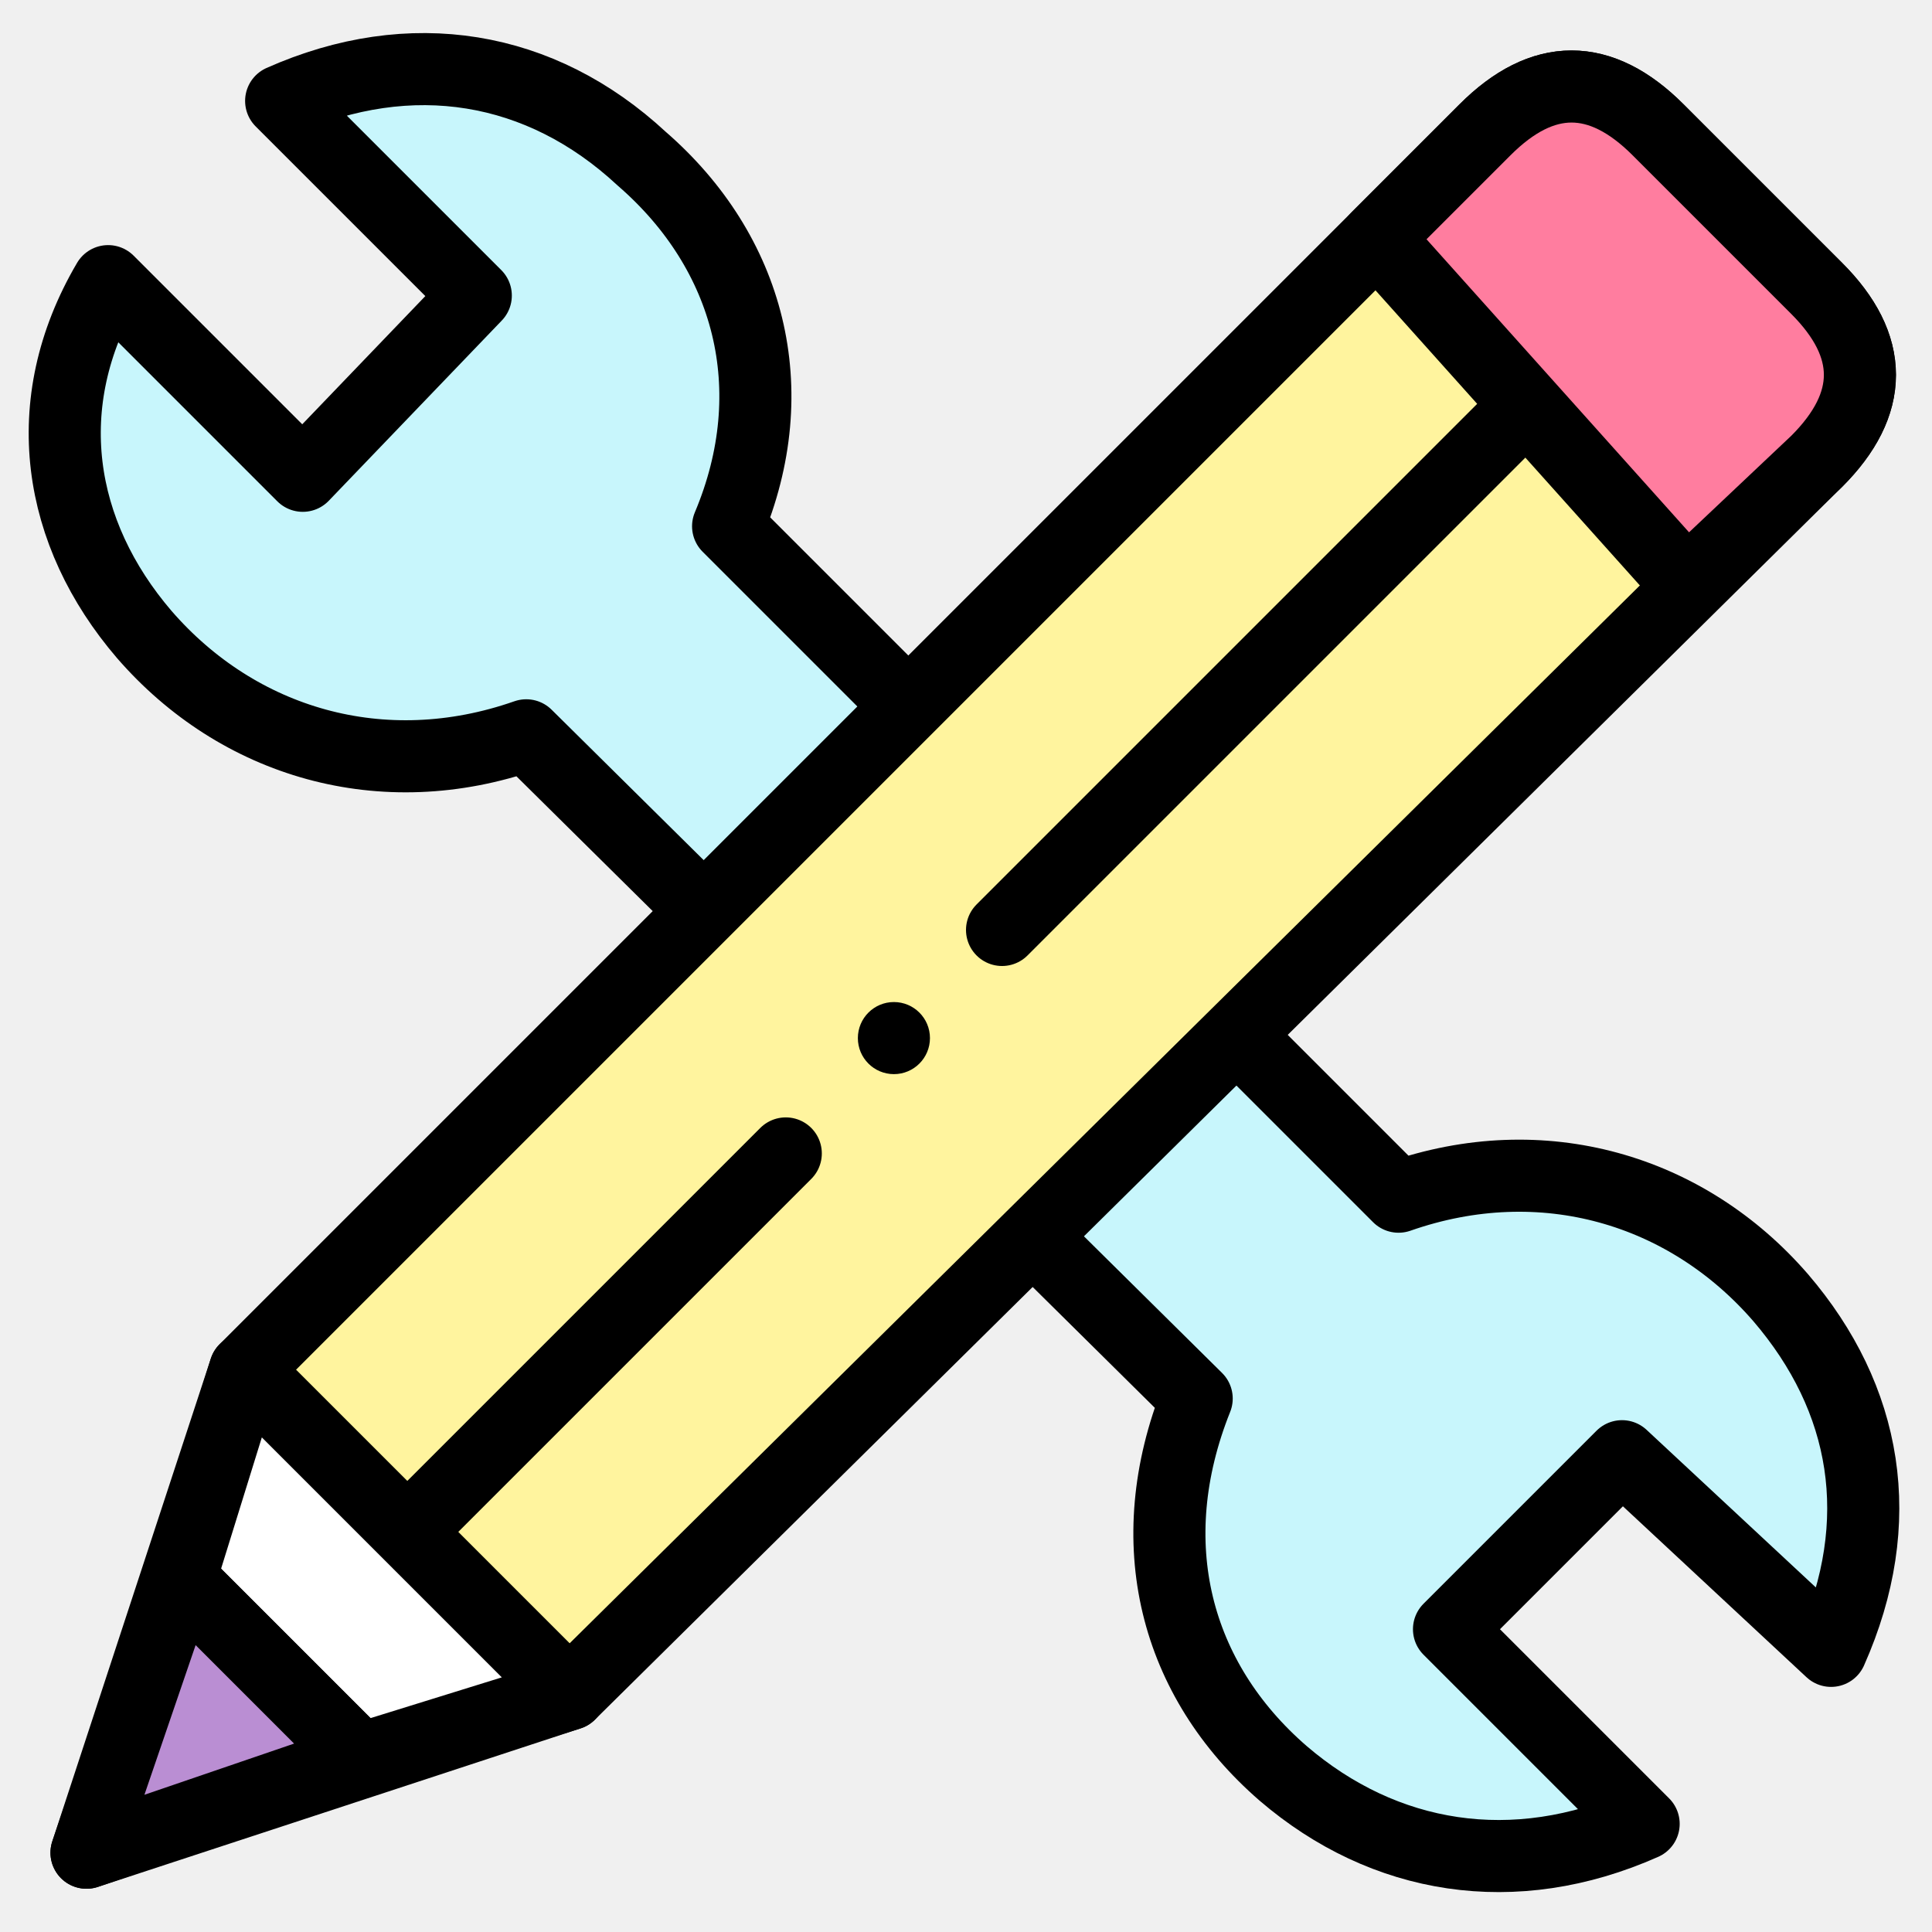
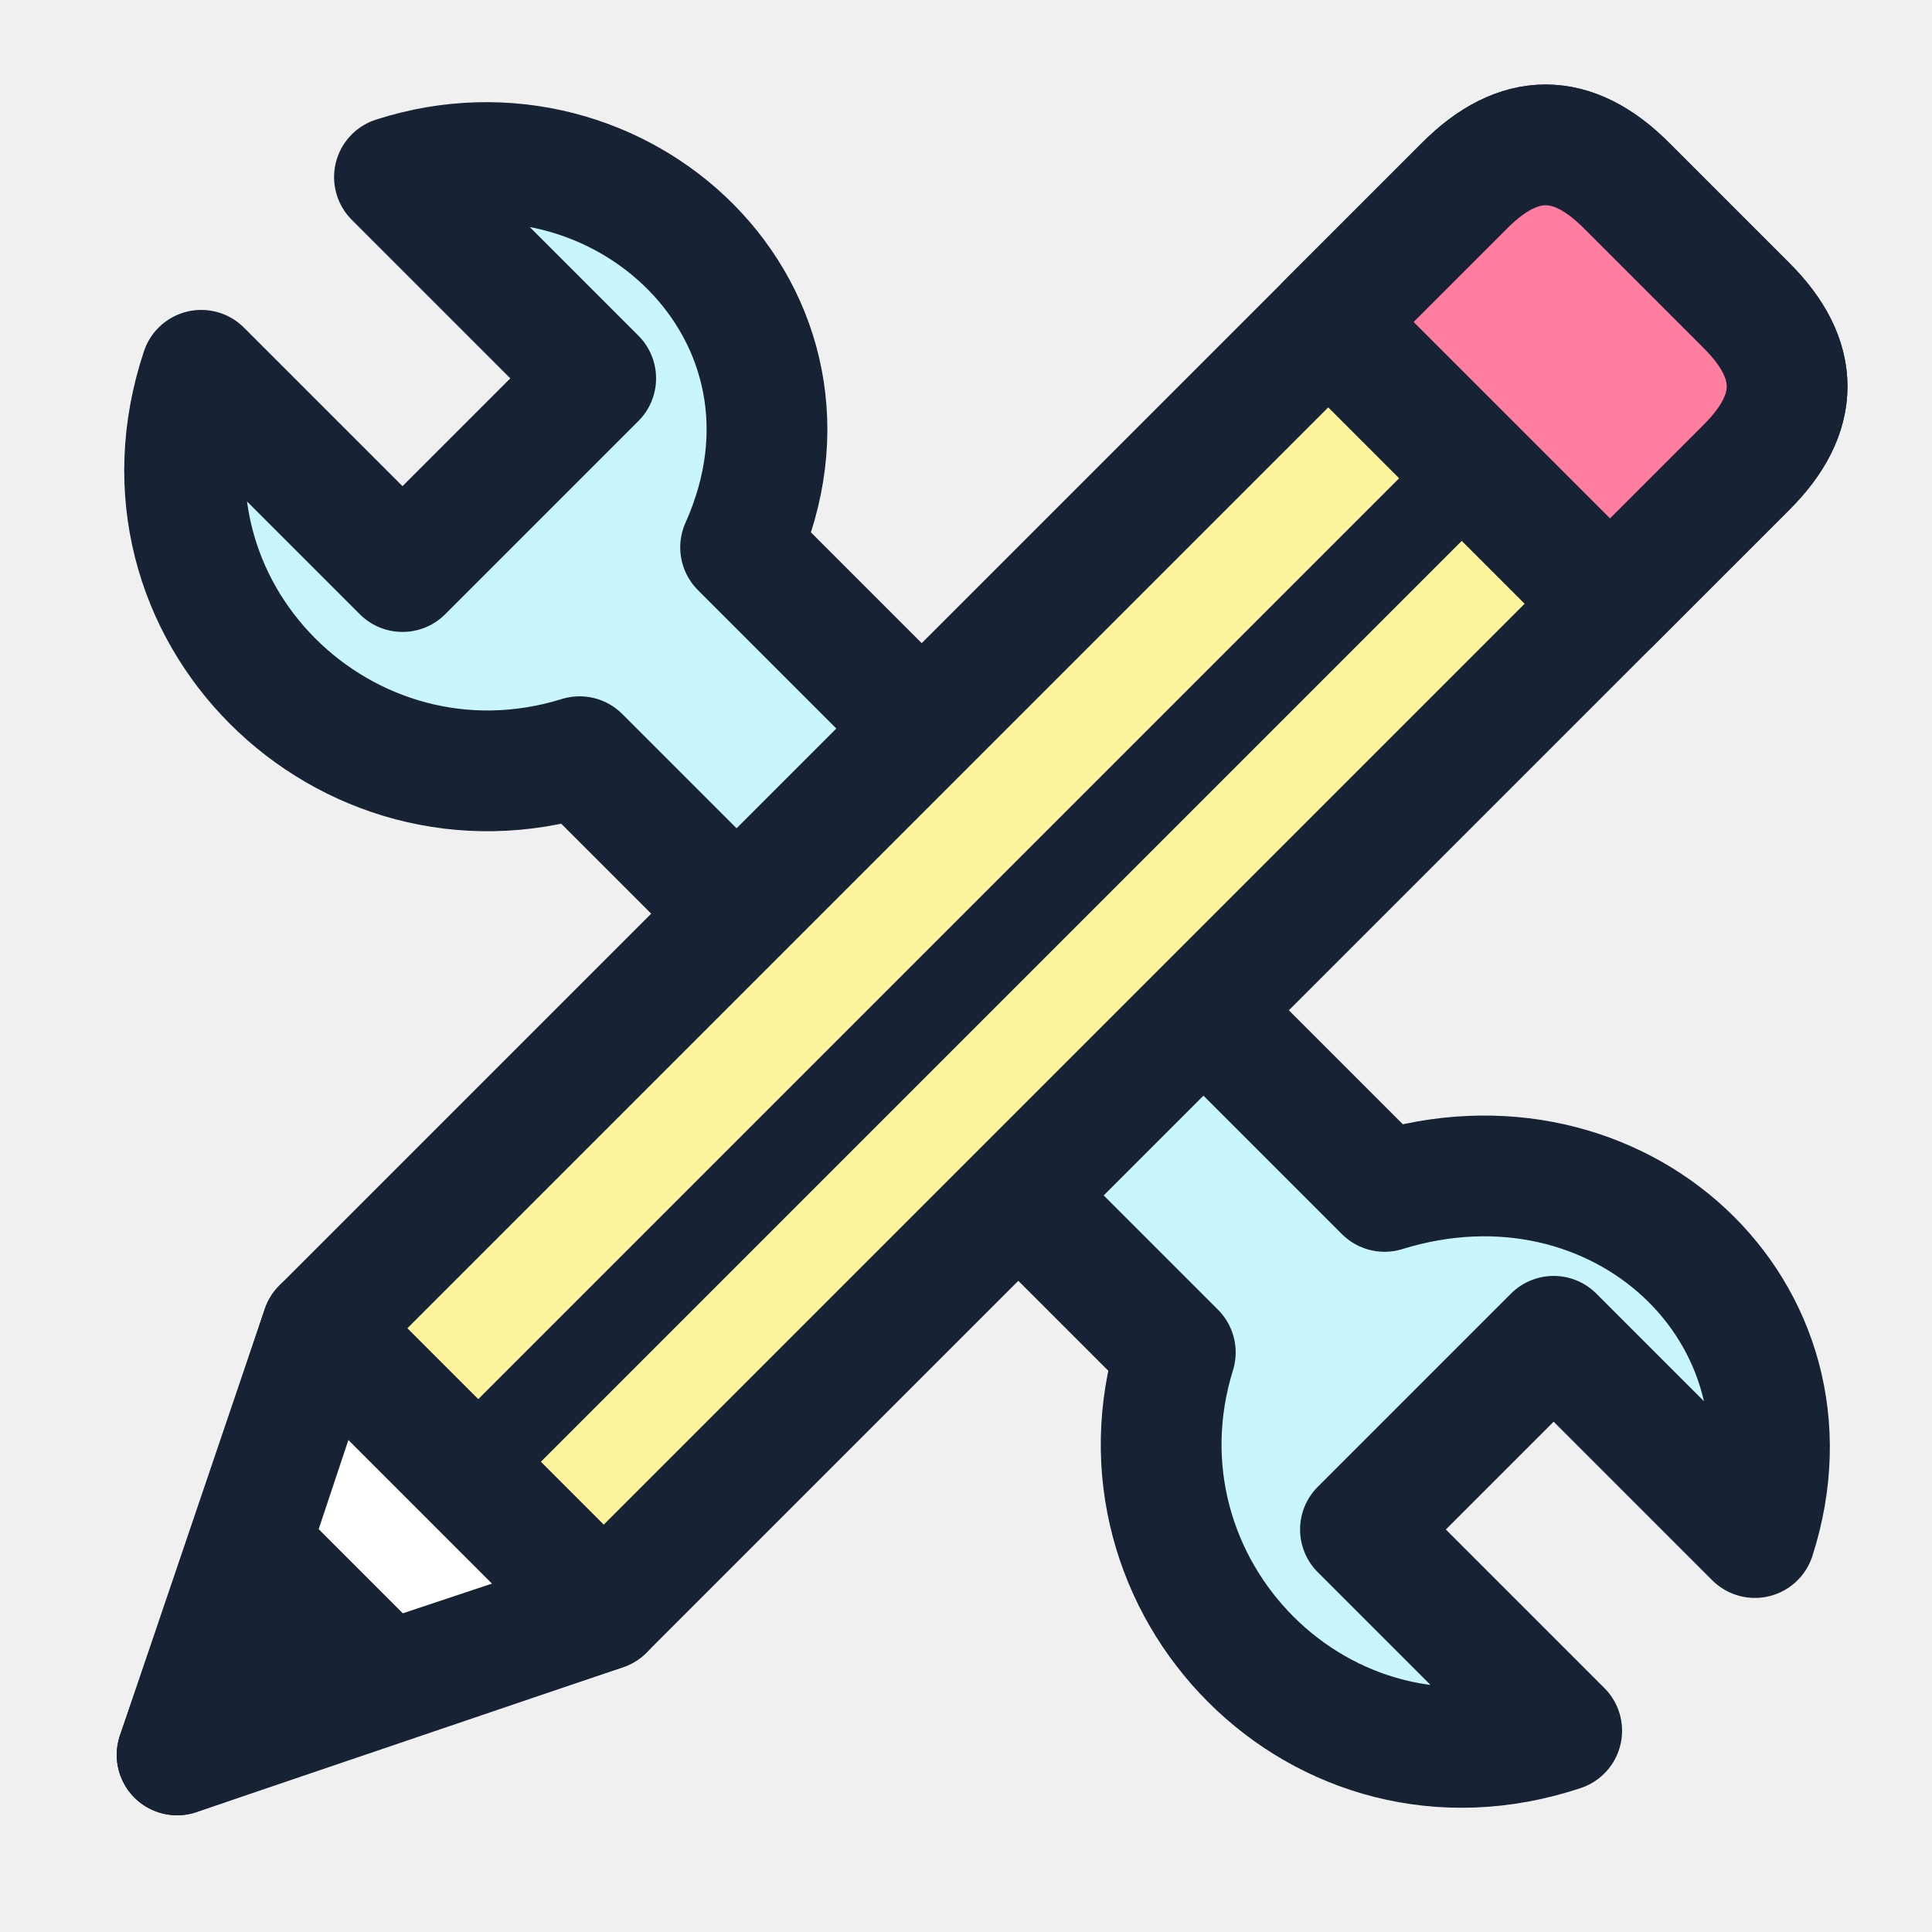
- <svg xmlns="http://www.w3.org/2000/svg" viewBox="48 14 268 268" fill="none">
-   <g stroke="#000" stroke-width="10" stroke-linecap="round" stroke-linejoin="round">
-     <path fill="#c8f6fc" d="m149 87 93 93c20-7 40-1 53 14 12 14 15 31 7 49l-29-27-24 24 27 27c-18 8-36 5-50-7-15-13-20-32-12-52l-93-92c-20 7-40 1-53-14-12-14-15-32-5-49l27 27 24-25-27-27c18-8 36-5 50 8 15 13 20 32 12 51Z" />
-     <path fill="#fff49e" d="M82 204 254 32q12-12 24 0l22 22q12 12 0 24L127 249l-67 22Z" />
-     <path fill="#ff7d9f" d="m239 47 15-15q12-12 24 0l22 22q12 12 0 24l-18 17Z" />
-     <path fill="#fff" d="m82 204 45 45-29 9-25-25Z" />
-     <path fill="#ba8ed3" d="m60 271 13-38 25 25Z" />
-     <path d="m105 226 52-52m30-31 71-71" />
+ <svg xmlns="http://www.w3.org/2000/svg" viewBox="0 0 24 24" fill="none">
+   <g stroke="#172235" stroke-width="1.5" stroke-linecap="round" stroke-linejoin="round">
+     <path fill="#c8f6fc" d="m9.2 6.8 8 8c2.9-.9 5.5 1.5 4.6 4.3l-2.5-2.5-2.4 2.4 2.5 2.5c-3 1-5.7-1.8-4.8-4.7L7.2 9.4C4.3 10.3 1.5 7.6 2.5 4.6L5 7.1l2.4-2.4-2.5-2.5c2.8-.9 5.6 1.7 4.3 4.6Z" />
+     <path fill="#fff49e" d="m2.2 21.8 1.8-5.3L18.2 2.3q1-1 2 0l1.5 1.5q1 1 0 2L7.5 20Z" />
+     <path fill="#ff7d9f" d="m16.5 4 1.7-1.7q1-1 2 0l1.5 1.5q1 1 0 2L20 7.5Z" />
+     <path fill="#fff" d="m4 16.5 3.5 3.5-2.7.9-1.7-1.7Z" />
+     <path fill="#ba8ed3" d="m2.2 21.8.9-2.6 1.7 1.7Z" />
+     <path d="M6 18.1 18.2 5.9" stroke-width="1.1" />
  </g>
-   <circle cx="172" cy="158" r="5" fill="#000" />
</svg>
